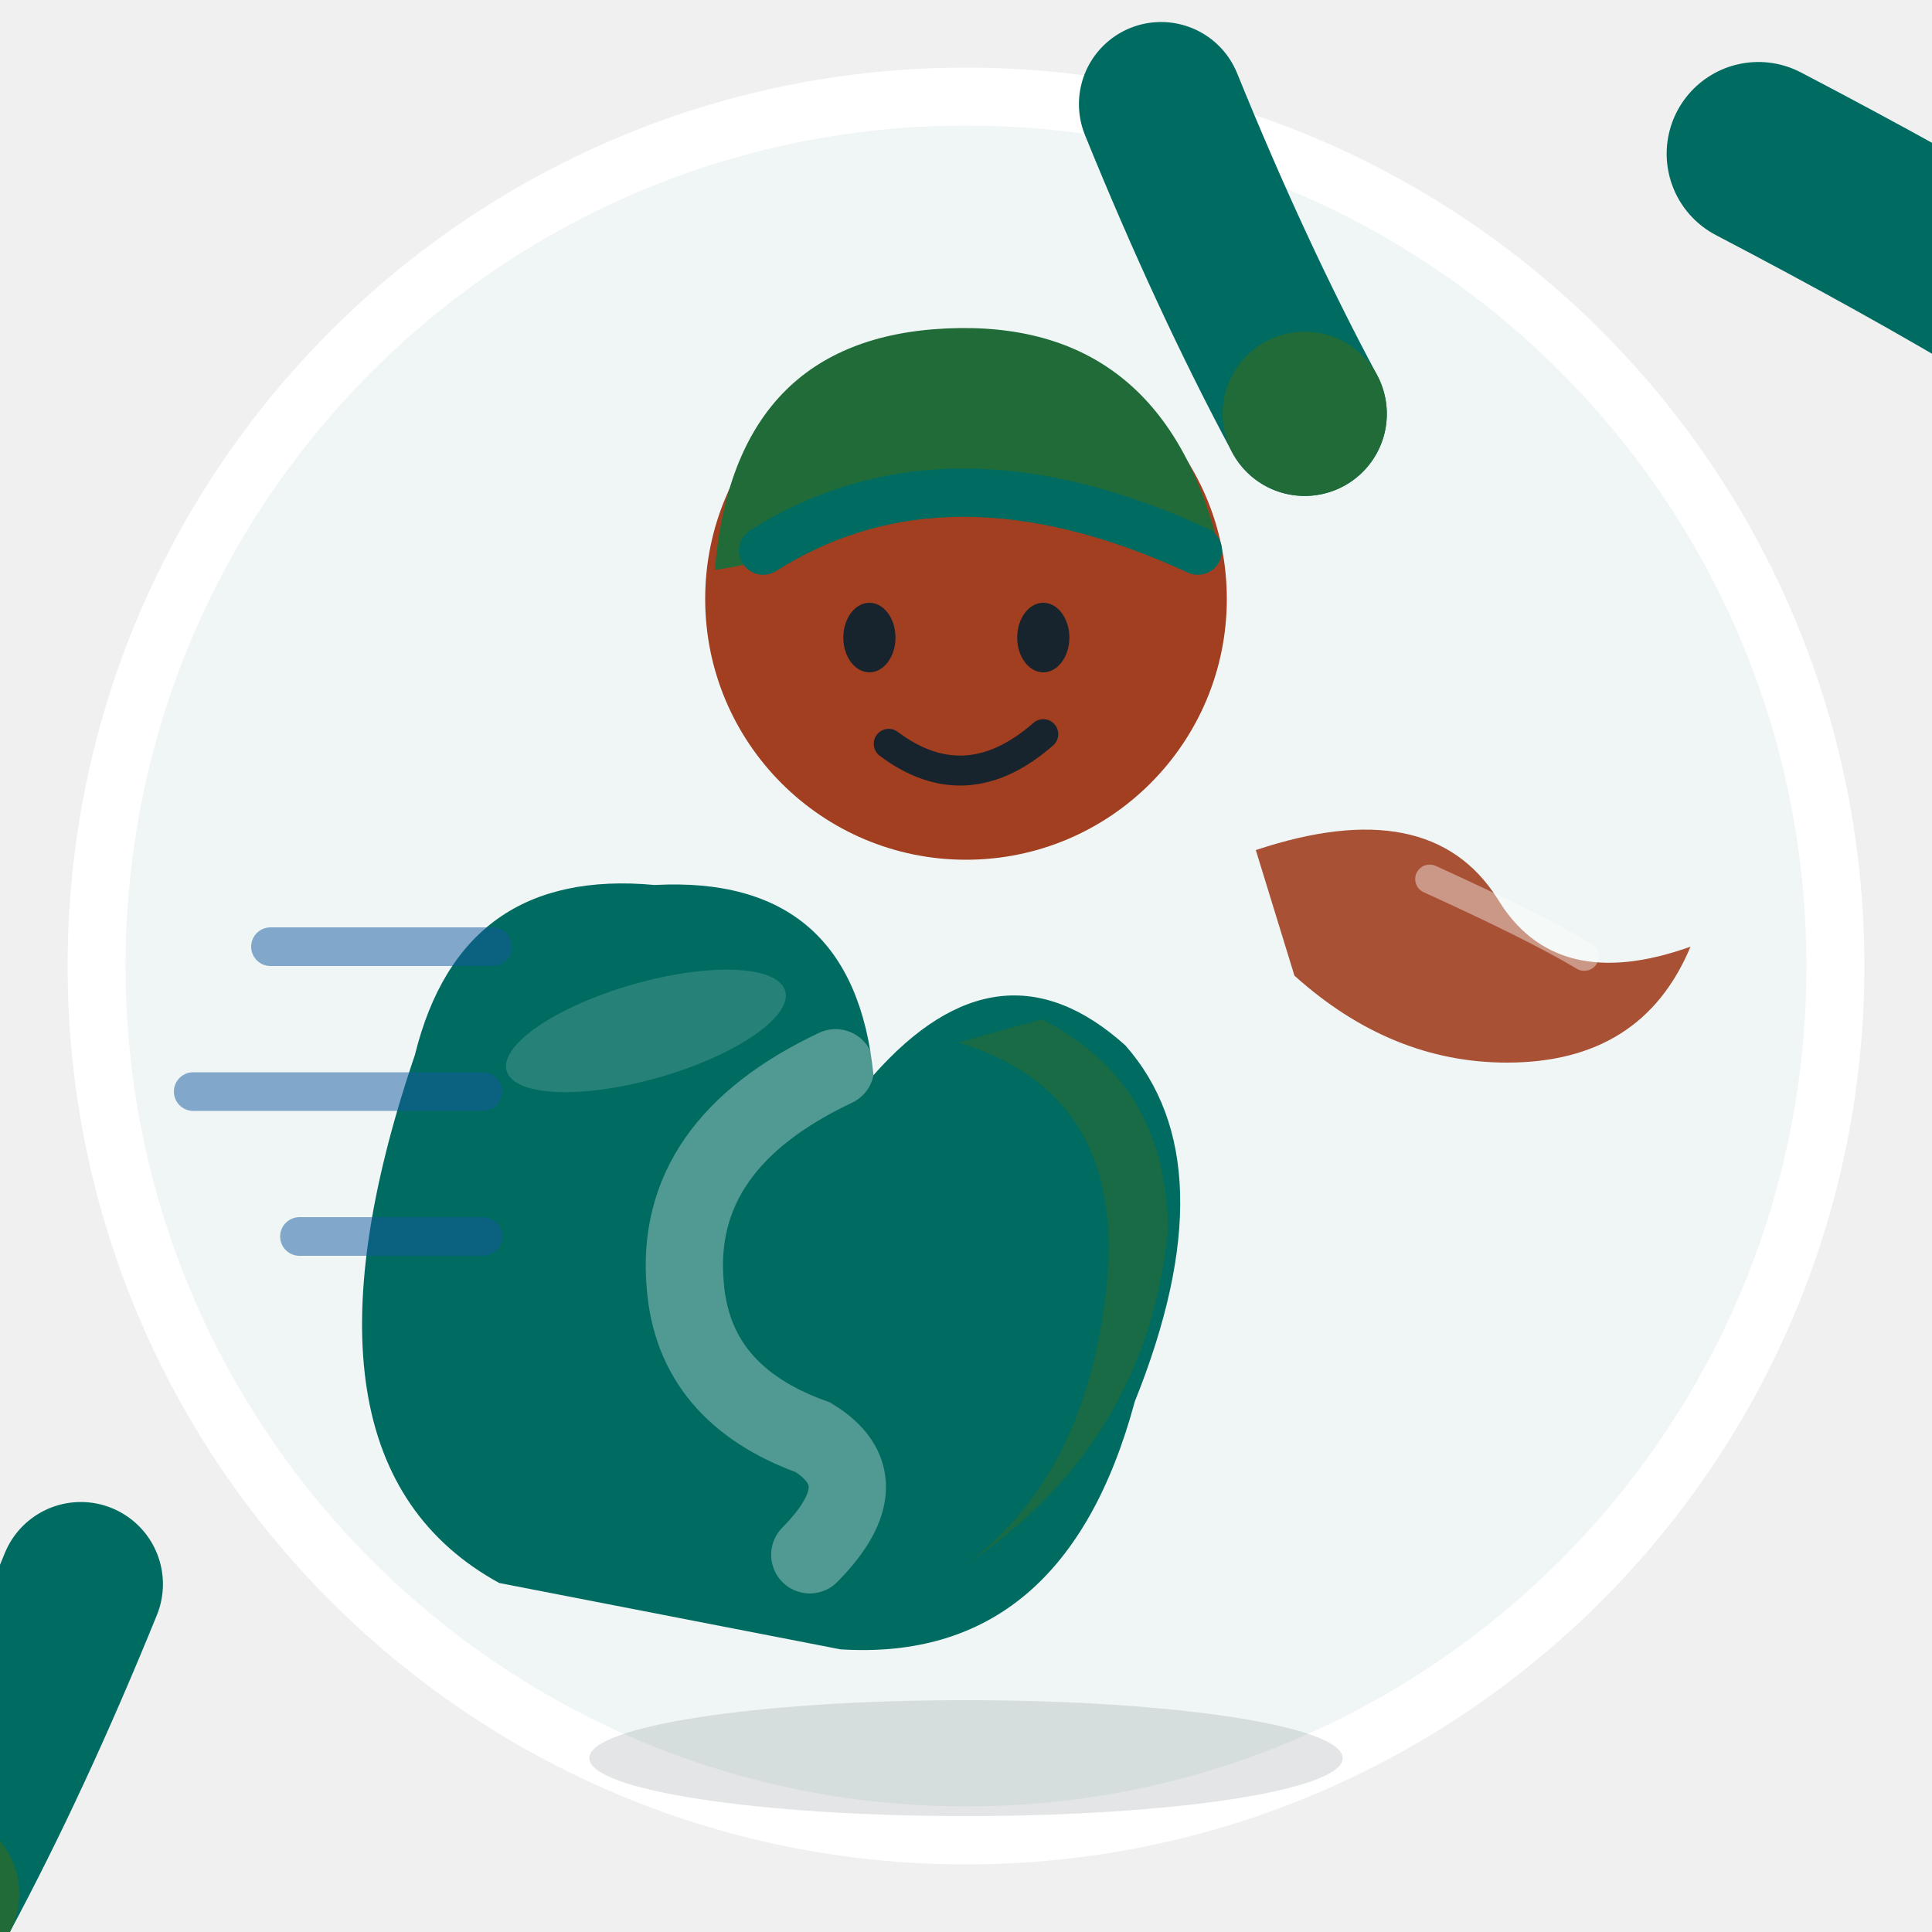
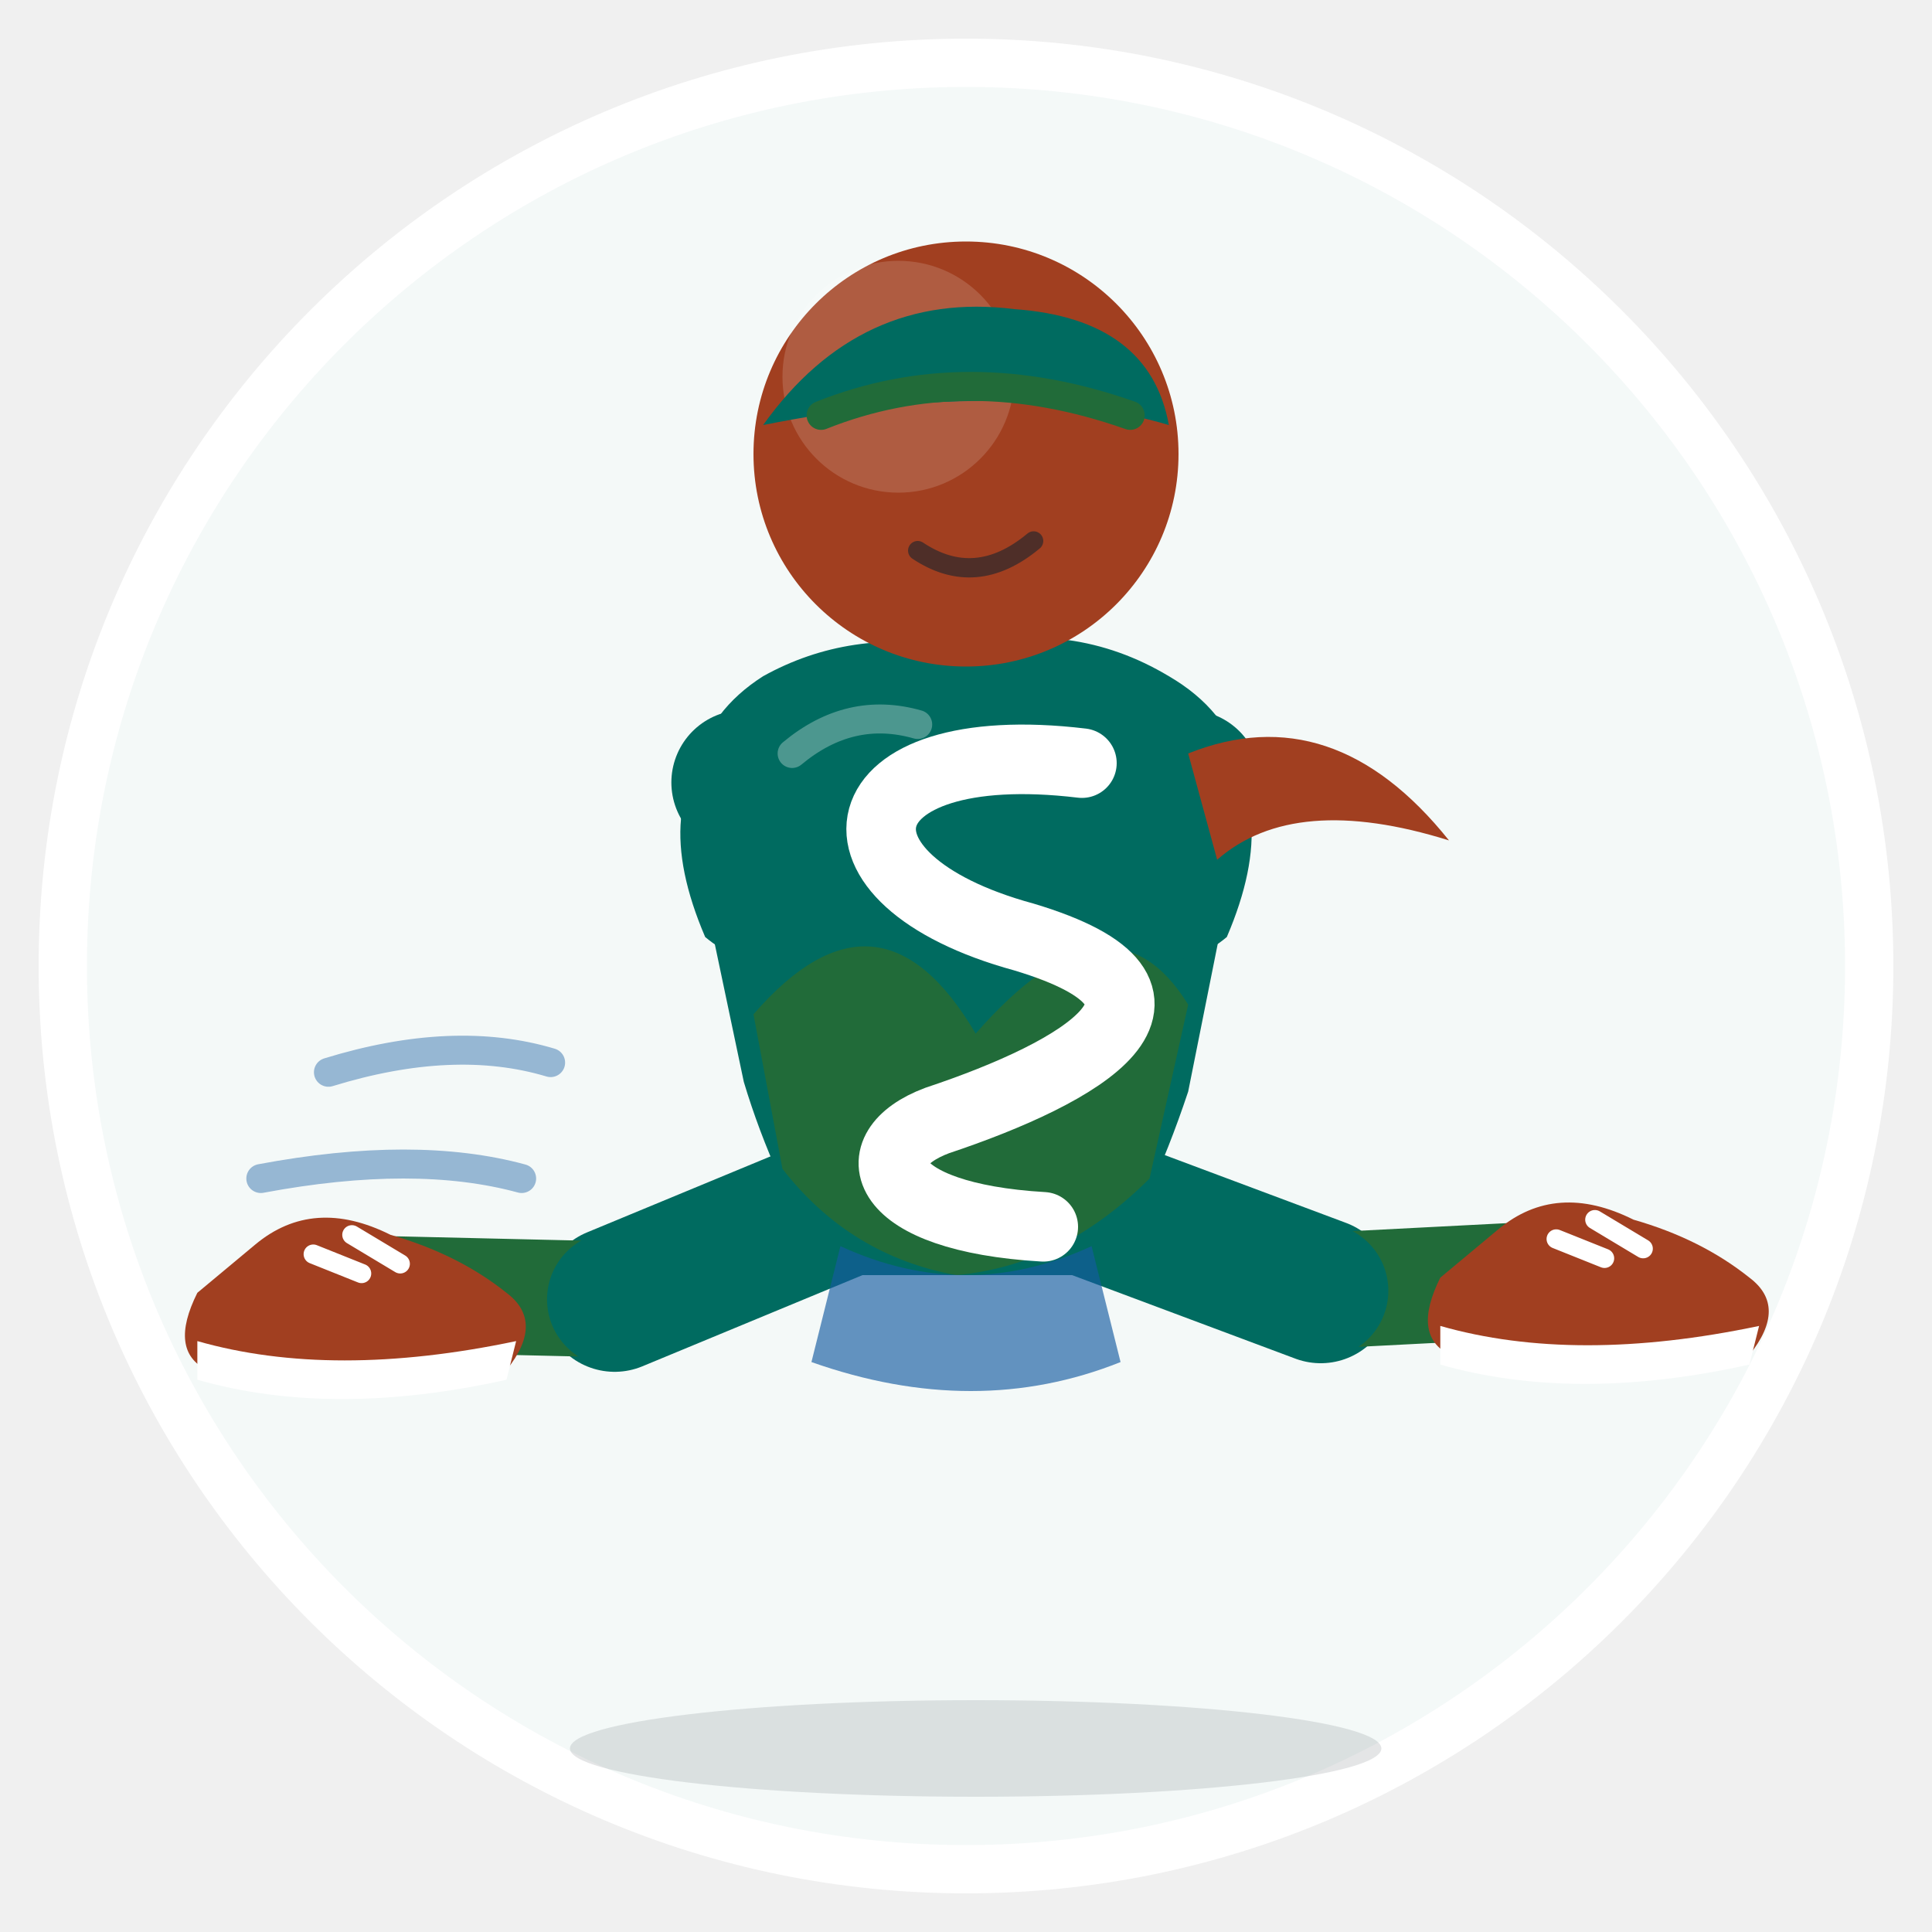
- <svg xmlns="http://www.w3.org/2000/svg" viewBox="0 0 200 200" width="96" height="96" data-pose="run" data-theme="light">
-   <g class="m-plate">
-     <circle cx="100" cy="100" r="93" fill="#FFFFFF" />
-     <circle cx="100" cy="100" r="87" fill="#006B60" opacity=".065" />
+ <svg xmlns="http://www.w3.org/2000/svg" viewBox="0 0 200 200" width="96" height="96" class="trail-athlete-v3" data-pose="run">
+   <circle cx="100" cy="100" r="96" fill="#FFFFFF" />
+   <circle cx="100" cy="100" r="91" fill="#006B60" opacity=".045" />
+   <g class="m-shadow">
+     <ellipse cx="101" cy="181" rx="42" ry="5" fill="#17232D" opacity=".12" />
  </g>
-   <ellipse class="m-shadow" cx="100" cy="182" rx="39" ry="6" fill="#17232D" opacity=".12" />
-   <g class="m-character">
-     <g class="m-leg-a" style="transform-origin:85px 142px;transform:rotate(46deg)">
-       <path d="M85 142 Q80 159 77 172" fill="none" stroke="#006B60" stroke-width="19" stroke-linecap="round" />
-       <path d="M64 172 Q72 166 83 174 Q83 182 66 182 Q58 180 64 172Z" fill="#A13F20" />
-       <path d="M68 178 h12" stroke="#FFFFFF" stroke-width="2.5" stroke-linecap="round" opacity=".65" />
-     </g>
-     <g class="m-leg-b" style="transform-origin:115px 142px;transform:rotate(-46deg)">
-       <path d="M115 142 Q120 159 123 172" fill="none" stroke="#006B60" stroke-width="19" stroke-linecap="round" />
-       <path d="M111 172 Q123 166 135 174 Q135 182 113 182 Q109 180 111 172Z" fill="#A13F20" />
-       <path d="M115 178 h12" stroke="#FFFFFF" stroke-width="2.5" stroke-linecap="round" opacity=".65" />
-     </g>
-     <g class="m-arm-a" style="transform-origin:69px 99px;transform:rotate(-50deg)">
-       <path d="M69 99 Q60 116 54 131" fill="none" stroke="#006B60" stroke-width="17" stroke-linecap="round" />
-       <circle cx="54" cy="131" r="8.5" fill="#216B39" />
-     </g>
-     <g class="m-arm-b" style="transform-origin:131px 99px;transform:rotate(50deg)">
-       <path d="M131 99 Q140 116 146 131" fill="none" stroke="#006B60" stroke-width="17" stroke-linecap="round" />
-       <circle cx="146" cy="131" r="8.5" fill="#216B39" />
-     </g>
-     <g class="m-torso" style="transform-origin:100px 118px;transform:rotate(11deg)">
-       <path d="M63 99 Q64 79 84 77 Q104 72 110 92 Q120 75 135 84 Q148 94 143 120 Q141 148 118 151 L82 151 Q57 143 63 99Z" fill="#006B60" />
-       <path d="M106 92 Q91 103 95 117 Q98 128 111 130 Q119 133 113 142" fill="none" stroke="#FFFFFF" stroke-width="8" stroke-linecap="round" opacity=".32" />
-       <path d="M118 87 Q137 89 138 111 Q139 129 129 140 Q145 124 143 102 Q140 87 126 83Z" fill="#216B39" opacity=".72" />
-       <ellipse cx="86" cy="92" rx="15" ry="5" fill="#FFFFFF" opacity=".15" transform="rotate(-27 86 92)" />
-     </g>
-     <g class="m-ribbon" style="transform-origin:130px 86px">
-       <path d="M130 88 Q148 82 155 93 Q161 103 175 98 Q170 110 156 110 Q144 110 134 101Z" fill="#A13F20" opacity=".9" />
-       <path d="M148 91 Q159 96 164 99" fill="none" stroke="#FFFFFF" stroke-width="3" opacity=".4" stroke-linecap="round" />
-     </g>
-     <g class="m-head" style="transform-origin:100px 62px">
-       <circle cx="100" cy="62" r="27" fill="#A13F20" />
-       <path d="M74 59 Q76 35 98 34 Q120 33 126 56 Q109 47 92 54 Q81 58 74 59Z" fill="#216B39" />
-       <path d="M79 57 Q98 45 124 57" fill="none" stroke="#006B60" stroke-width="5" stroke-linecap="round" />
-       <ellipse cx="90" cy="66" rx="2.7" ry="3.6" fill="#17232D" />
-       <ellipse cx="108" cy="66" rx="2.7" ry="3.6" fill="#17232D" />
-       <path d="M92 77 Q100 83 108 76" fill="none" stroke="#17232D" stroke-width="3.1" stroke-linecap="round" />
-     </g>
-     <g class="m-streaks" opacity="1">
-       <path d="M28 98 h23 M20 113 h30 M31 128 h19" stroke="#145AA0" stroke-width="4" stroke-linecap="round" opacity=".5" />
+   <g class="m-leg-a">
+     <path d="M89.00 124.00 Q76.32 129.26 63.63 134.51" fill="none" stroke="#006B60" stroke-width="15" stroke-linecap="round" />
+     <path d="M63.63 134.51 Q49.03 134.17 34.43 133.83" fill="none" stroke="#216B39" stroke-width="12" stroke-linecap="round" />
+     <circle cx="63.63" cy="134.51" r="7" fill="#006B60" />
+     <g transform="translate(34.43 133.83)">
+       <path d="M-8 -5 Q-2 -10 6 -6 Q13 -4 18 0 Q22 3 18 8 L-13 8 Q-17 6 -14 0Z" fill="#A13F20" />
+       <path d="M-14 5 Q0 9 19 5 L18 9 Q0 13 -14 9Z" fill="#FFFFFF" />
+       <path d="M-2 -4 L3 -2 M2 -6 L7 -3" stroke="#FFFFFF" stroke-width="2" stroke-linecap="round" />
    </g>
  </g>
+   <g class="m-leg-b">
+     <path d="M111.00 124.00 Q123.86 128.81 136.72 133.62" fill="none" stroke="#006B60" stroke-width="15" stroke-linecap="round" />
+     <path d="M136.72 133.62 Q149.91 132.94 163.10 132.26" fill="none" stroke="#216B39" stroke-width="12" stroke-linecap="round" />
+     <circle cx="136.72" cy="133.62" r="7" fill="#006B60" />
+     <g transform="translate(163.10 132.26)">
+       <path d="M-8 -5 Q-2 -10 6 -6 Q13 -4 18 0 Q22 3 18 8 L-13 8 Q-17 6 -14 0Z" fill="#A13F20" />
+       <path d="M-14 5 Q0 9 19 5 L18 9 Q0 13 -14 9Z" fill="#FFFFFF" />
+       <path d="M-2 -4 L3 -2 M2 -6 L7 -3" stroke="#FFFFFF" stroke-width="2" stroke-linecap="round" />
+     </g>
+   </g>
+   <g class="m-arm-a">
+     <path d="M77.00 81.00 Q84.22 91.54 91.44 102.08" fill="none" stroke="#006B60" stroke-width="15" stroke-linecap="round" />
+     <path d="M91.44 102.08 Q99.08 99.71 106.72 97.34" fill="none" stroke="#216B39" stroke-width="12" stroke-linecap="round" />
+     <circle cx="106.72" cy="97.34" r="6.5" fill="#A13F20" />
+   </g>
+   <g class="m-arm-b">
+     <path d="M123.00 81.00 Q116.15 91.79 109.30 102.57" fill="none" stroke="#006B60" stroke-width="15" stroke-linecap="round" />
+     <path d="M109.30 102.57 Q101.69 100.54 94.08 98.51" fill="none" stroke="#216B39" stroke-width="12" stroke-linecap="round" />
+     <circle cx="94.08" cy="98.51" r="6.5" fill="#A13F20" />
+   </g>
+   <g class="m-torso">
+     <path d="M79 70 Q88 65 99 67 Q111 64 121 70 Q133 77 127 93 L123 113 Q119 125 114 132 L86 132 Q80 122 77 112 L73 93 Q68 77 79 70Z" fill="#006B60" />
+     <path d="M75 76 Q67 83 73 97 Q79 102 84 96 L84 76Z M125 76 Q133 83 127 97 Q121 102 116 96 L116 76Z" fill="#006B60" />
+     <path d="M78 105 Q91 90 101 107 Q115 91 123 104 L119 122 Q110 131 99 132 Q88 130 81 121Z" fill="#216B39" />
+     <path d="M112 79 C87 76 84 91 106 97 C126 103 112 111 97 116 C89 119 91 126 108 127" fill="none" stroke="#FFFFFF" stroke-width="7.2" stroke-linecap="round" />
+     <path d="M87 129 Q100 135 113 129 L116 141 Q101 147 84 141Z" fill="#145AA0" opacity=".65" />
+     <path d="M82 78 Q88 73 95 75" fill="none" stroke="#FFFFFF" stroke-width="3" opacity=".3" stroke-linecap="round" />
+   </g>
+   <path d="M93 70 L93 63 Q100 59 107 63 L107 70Z" fill="#006B60" />
+   <g class="m-head">
+     <circle cx="100" cy="47" r="22" fill="#A13F20" />
+     <circle cx="93" cy="39" r="12" fill="#FFFFFF" opacity=".15" />
+     <path d="M79 44 Q89 30 105 32 Q119 33 121 44 Q104 39 79 44Z" fill="#006B60" />
+     <path d="M85 43 Q100 37 117 43" fill="none" stroke="#216B39" stroke-width="3" stroke-linecap="round" />
+     <path d="M95 57 Q101 61 107 56" fill="none" stroke="#17232D" stroke-width="2" opacity=".6" stroke-linecap="round" />
+   </g>
+   <g class="m-ribbon">
+     <path d="M123 78 Q138 72 150 87 Q134 82 126 89Z" fill="#A13F20" />
+   </g>
+   <g class="m-streaks">
+     <path d="M34 111 Q47 107 57 110 M27 122 Q43 119 54 122" fill="none" stroke="#145AA0" stroke-width="3" opacity=".42" stroke-linecap="round" />
+   </g>
</svg>
